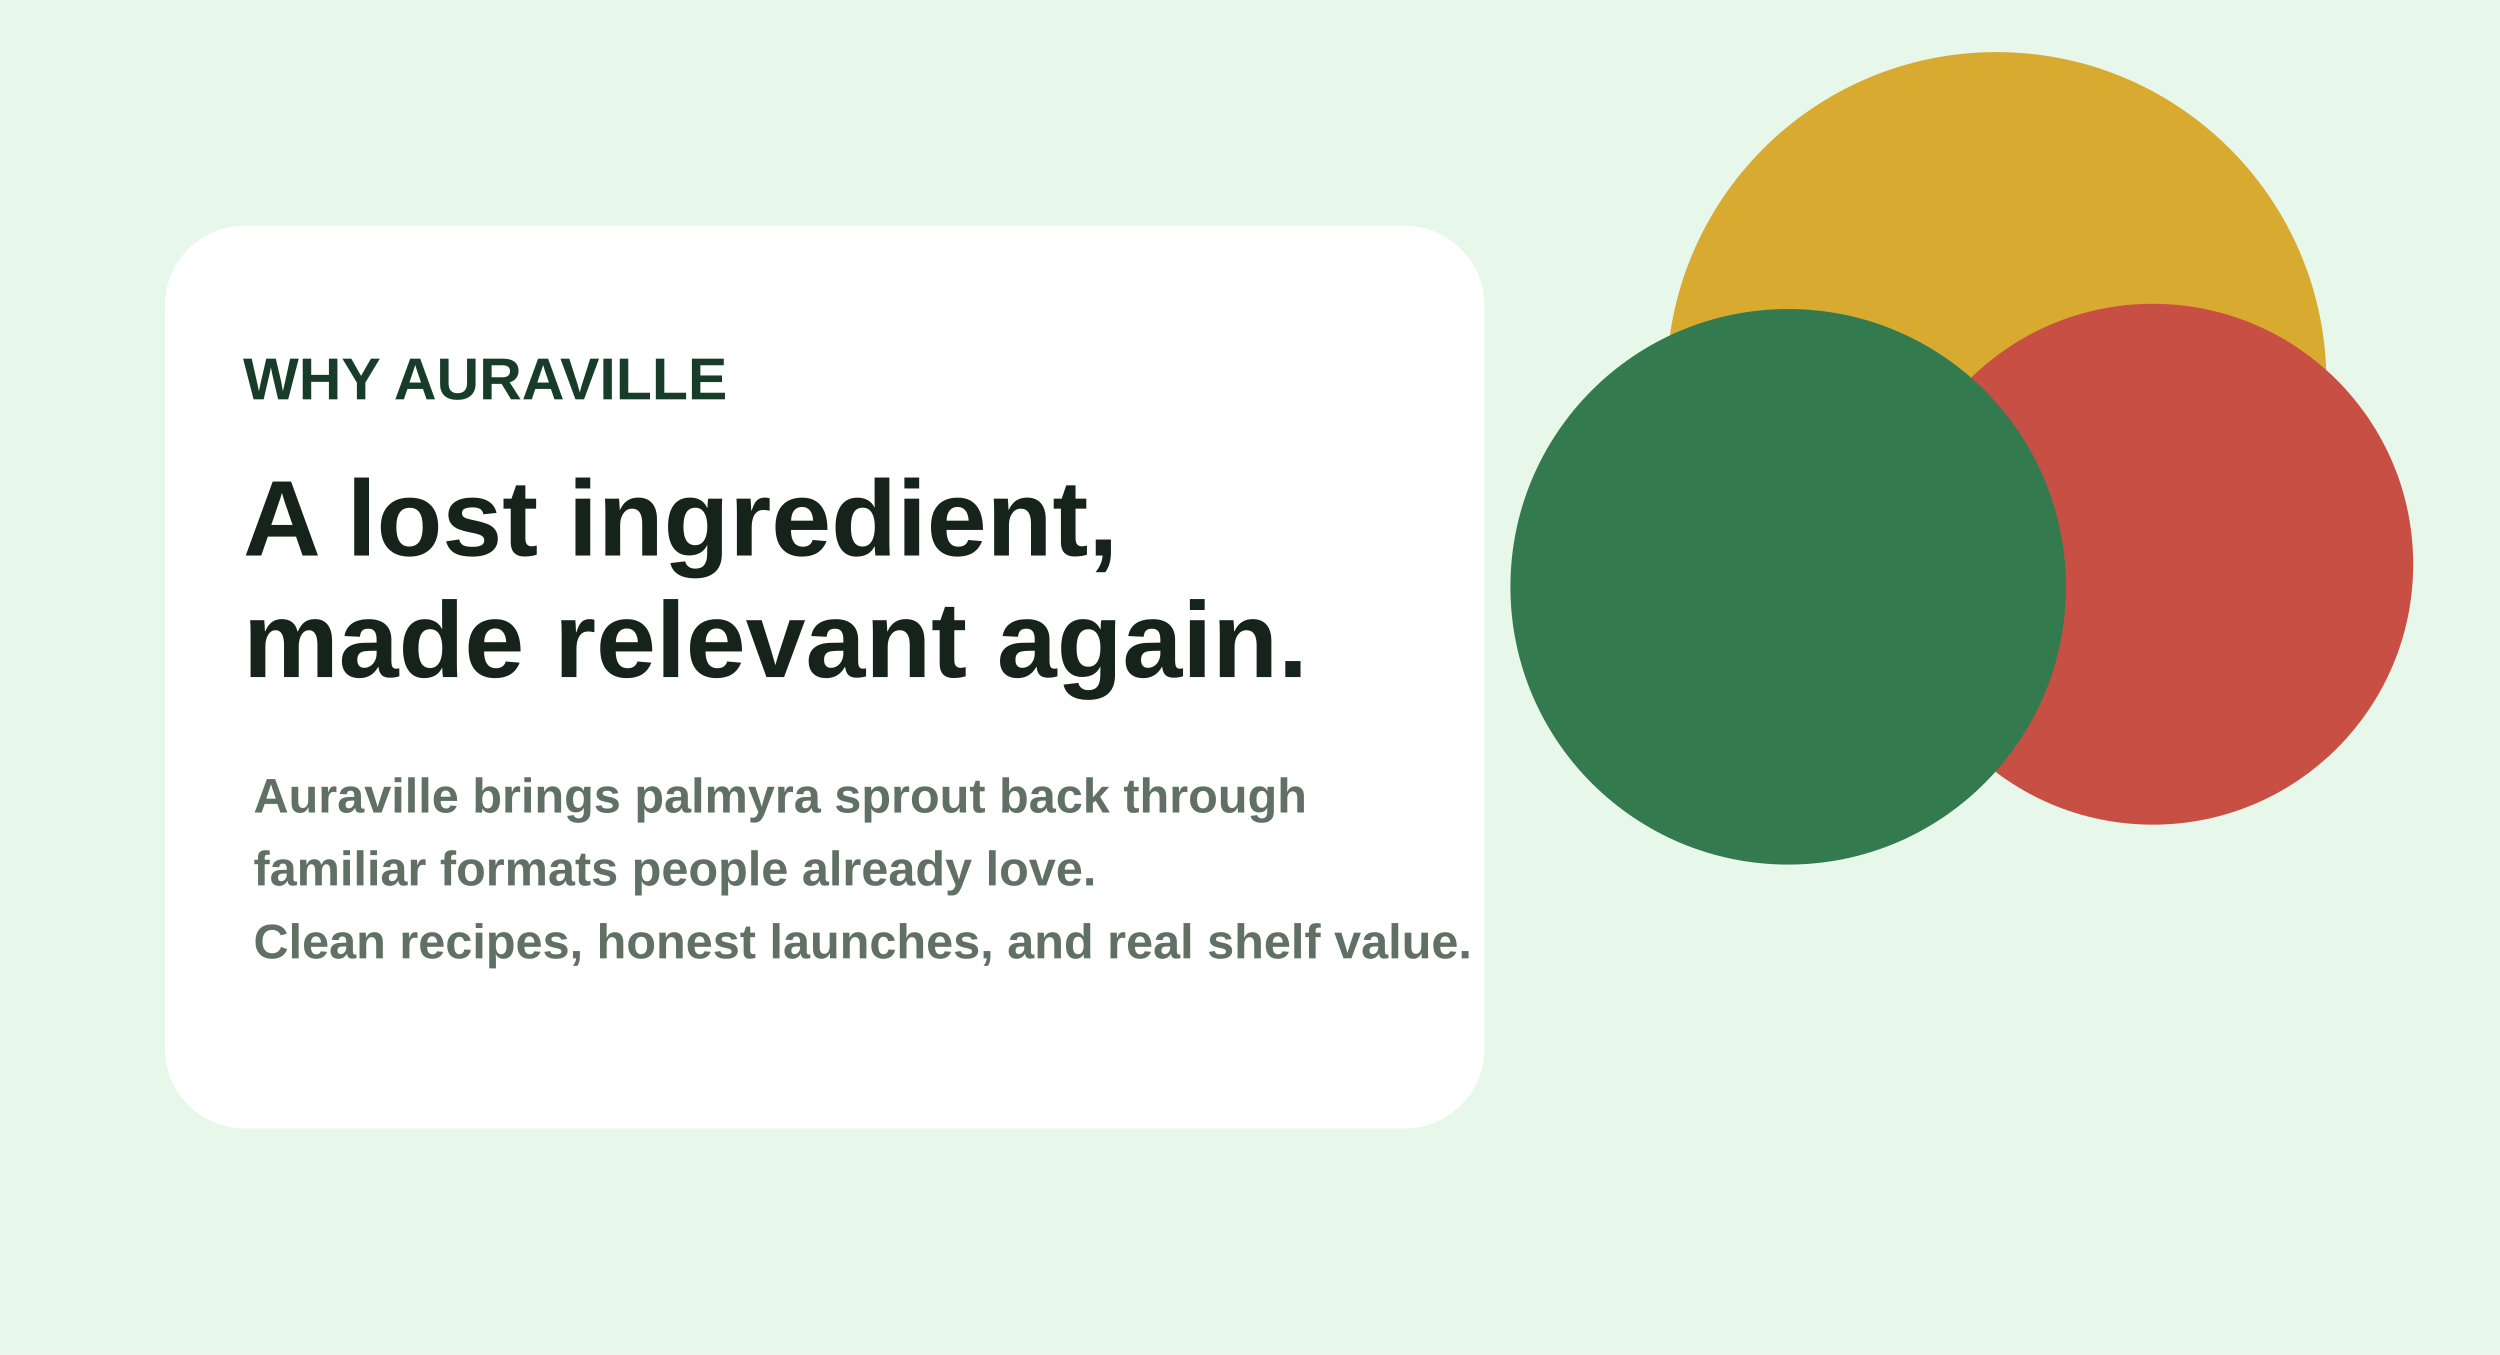
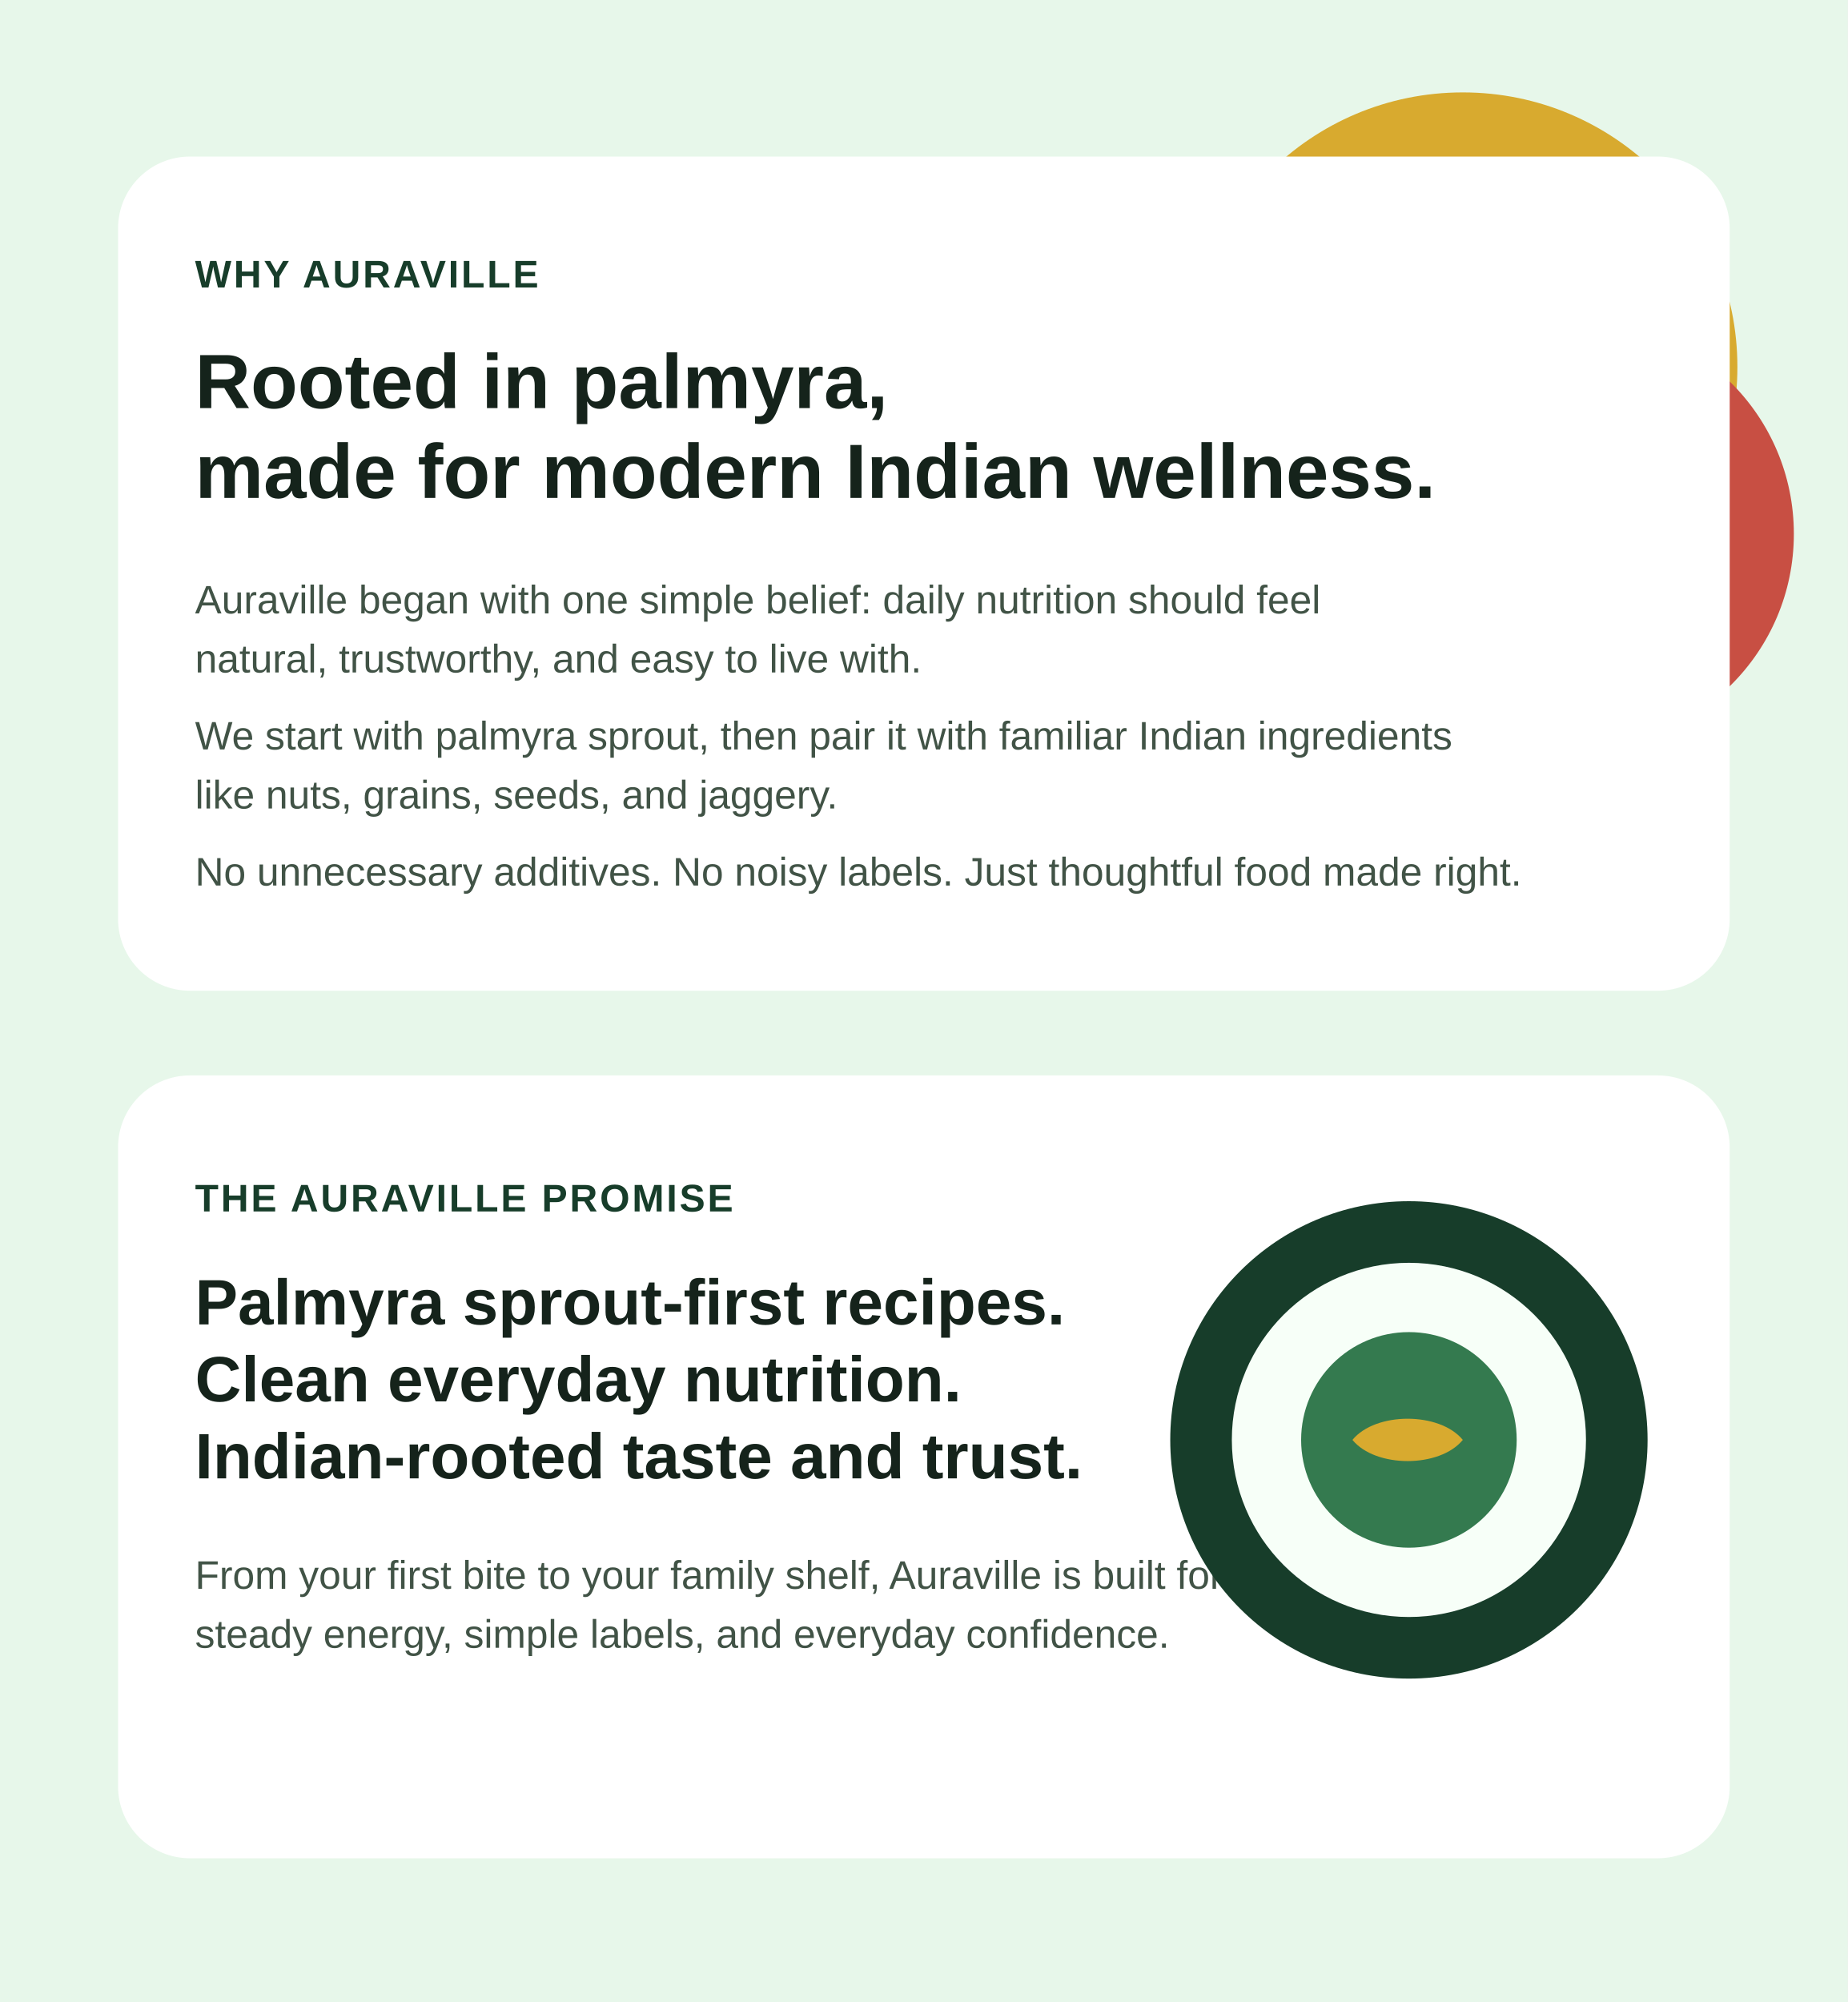
- <svg xmlns="http://www.w3.org/2000/svg" width="1440" height="780" viewBox="0 0 1440 780" fill="none">
-   <rect width="1440" height="780" fill="#E7F7EA" />
-   <circle cx="1150" cy="220" r="190" fill="#D8AA2F" />
-   <circle cx="1240" cy="325" r="150" fill="#C84F43" />
-   <circle cx="1030" cy="338" r="160" fill="#347A4F" />
-   <rect x="95" y="130" width="760" height="520" rx="46" fill="#FFFFFF" />
-   <text x="140" y="230" fill="#173D2A" font-family="Avenir Next, Arial, sans-serif" font-size="34" font-weight="800">WHY AURAVILLE</text>
-   <text x="140" y="320" fill="#15231B" font-family="Avenir Next, Arial, sans-serif" font-size="62" font-weight="800">A lost ingredient,</text>
-   <text x="140" y="390" fill="#15231B" font-family="Avenir Next, Arial, sans-serif" font-size="62" font-weight="800">made relevant again.</text>
-   <text x="146" y="468" fill="#607065" font-family="Avenir Next, Arial, sans-serif" font-size="28" font-weight="600">Auraville brings palmyra sprout back through</text>
-   <text x="146" y="510" fill="#607065" font-family="Avenir Next, Arial, sans-serif" font-size="28" font-weight="600">familiar formats people already love.</text>
-   <text x="146" y="552" fill="#607065" font-family="Avenir Next, Arial, sans-serif" font-size="28" font-weight="600">Clean recipes, honest launches, and real shelf value.</text>
+ <svg xmlns="http://www.w3.org/2000/svg" width="1440" height="1560" viewBox="0 0 1440 1560" fill="none">
+   <rect width="1440" height="1560" fill="#E7F7EA" />
+   <circle cx="1140" cy="286" r="214" fill="#D8AA2F" />
+   <circle cx="1232" cy="416" r="166" fill="#C84F43" />
+   <circle cx="1012" cy="444" r="178" fill="#347A4F" />
+   <rect x="92" y="122" width="1256" height="650" rx="56" fill="#FFFFFF" />
+   <text x="152" y="224" fill="#173D2A" font-family="Avenir Next, Arial, sans-serif" font-size="30" font-weight="600" letter-spacing="1.8">WHY AURAVILLE</text>
+   <text x="152" y="318" fill="#15231B" font-family="Avenir Next, Arial, sans-serif" font-size="60" font-weight="600">Rooted in palmyra,</text>
+   <text x="152" y="388" fill="#15231B" font-family="Avenir Next, Arial, sans-serif" font-size="60" font-weight="600">made for modern Indian wellness.</text>
+   <text x="152" y="478" fill="#415346" font-family="Avenir Next, Arial, sans-serif" font-size="31" font-weight="500">
+     Auraville began with one simple belief: daily nutrition should feel
+   </text>
+   <text x="152" y="524" fill="#415346" font-family="Avenir Next, Arial, sans-serif" font-size="31" font-weight="500">
+     natural, trustworthy, and easy to live with.
+   </text>
+   <text x="152" y="584" fill="#415346" font-family="Avenir Next, Arial, sans-serif" font-size="31" font-weight="500">
+     We start with palmyra sprout, then pair it with familiar Indian ingredients
+   </text>
+   <text x="152" y="630" fill="#415346" font-family="Avenir Next, Arial, sans-serif" font-size="31" font-weight="500">
+     like nuts, grains, seeds, and jaggery.
+   </text>
+   <text x="152" y="690" fill="#415346" font-family="Avenir Next, Arial, sans-serif" font-size="31" font-weight="500">
+     No unnecessary additives. No noisy labels. Just thoughtful food made right.
+   </text>
+   <rect x="92" y="838" width="1256" height="610" rx="56" fill="#FFFFFF" />
+   <text x="152" y="944" fill="#173D2A" font-family="Avenir Next, Arial, sans-serif" font-size="30" font-weight="600" letter-spacing="1.8">THE AURAVILLE PROMISE</text>
+   <text x="152" y="1032" fill="#15231B" font-family="Avenir Next, Arial, sans-serif" font-size="50" font-weight="600">
+     Palmyra sprout-first recipes.
+   </text>
+   <text x="152" y="1092" fill="#15231B" font-family="Avenir Next, Arial, sans-serif" font-size="50" font-weight="600">
+     Clean everyday nutrition.
+   </text>
+   <text x="152" y="1152" fill="#15231B" font-family="Avenir Next, Arial, sans-serif" font-size="50" font-weight="600">
+     Indian-rooted taste and trust.
+   </text>
+   <text x="152" y="1238" fill="#415346" font-family="Avenir Next, Arial, sans-serif" font-size="31" font-weight="500">
+     From your first bite to your family shelf, Auraville is built for
+   </text>
+   <text x="152" y="1284" fill="#415346" font-family="Avenir Next, Arial, sans-serif" font-size="31" font-weight="500">
+     steady energy, simple labels, and everyday confidence.
+   </text>
+   <circle cx="1098" cy="1122" r="186" fill="#173D2A" />
+   <circle cx="1098" cy="1122" r="138" fill="#F7FFF8" />
+   <circle cx="1098" cy="1122" r="84" fill="#347A4F" />
+   <path d="M1054 1122C1072 1100 1122 1100 1140 1122C1122 1144 1072 1144 1054 1122Z" fill="#D8AA2F" />
</svg>
